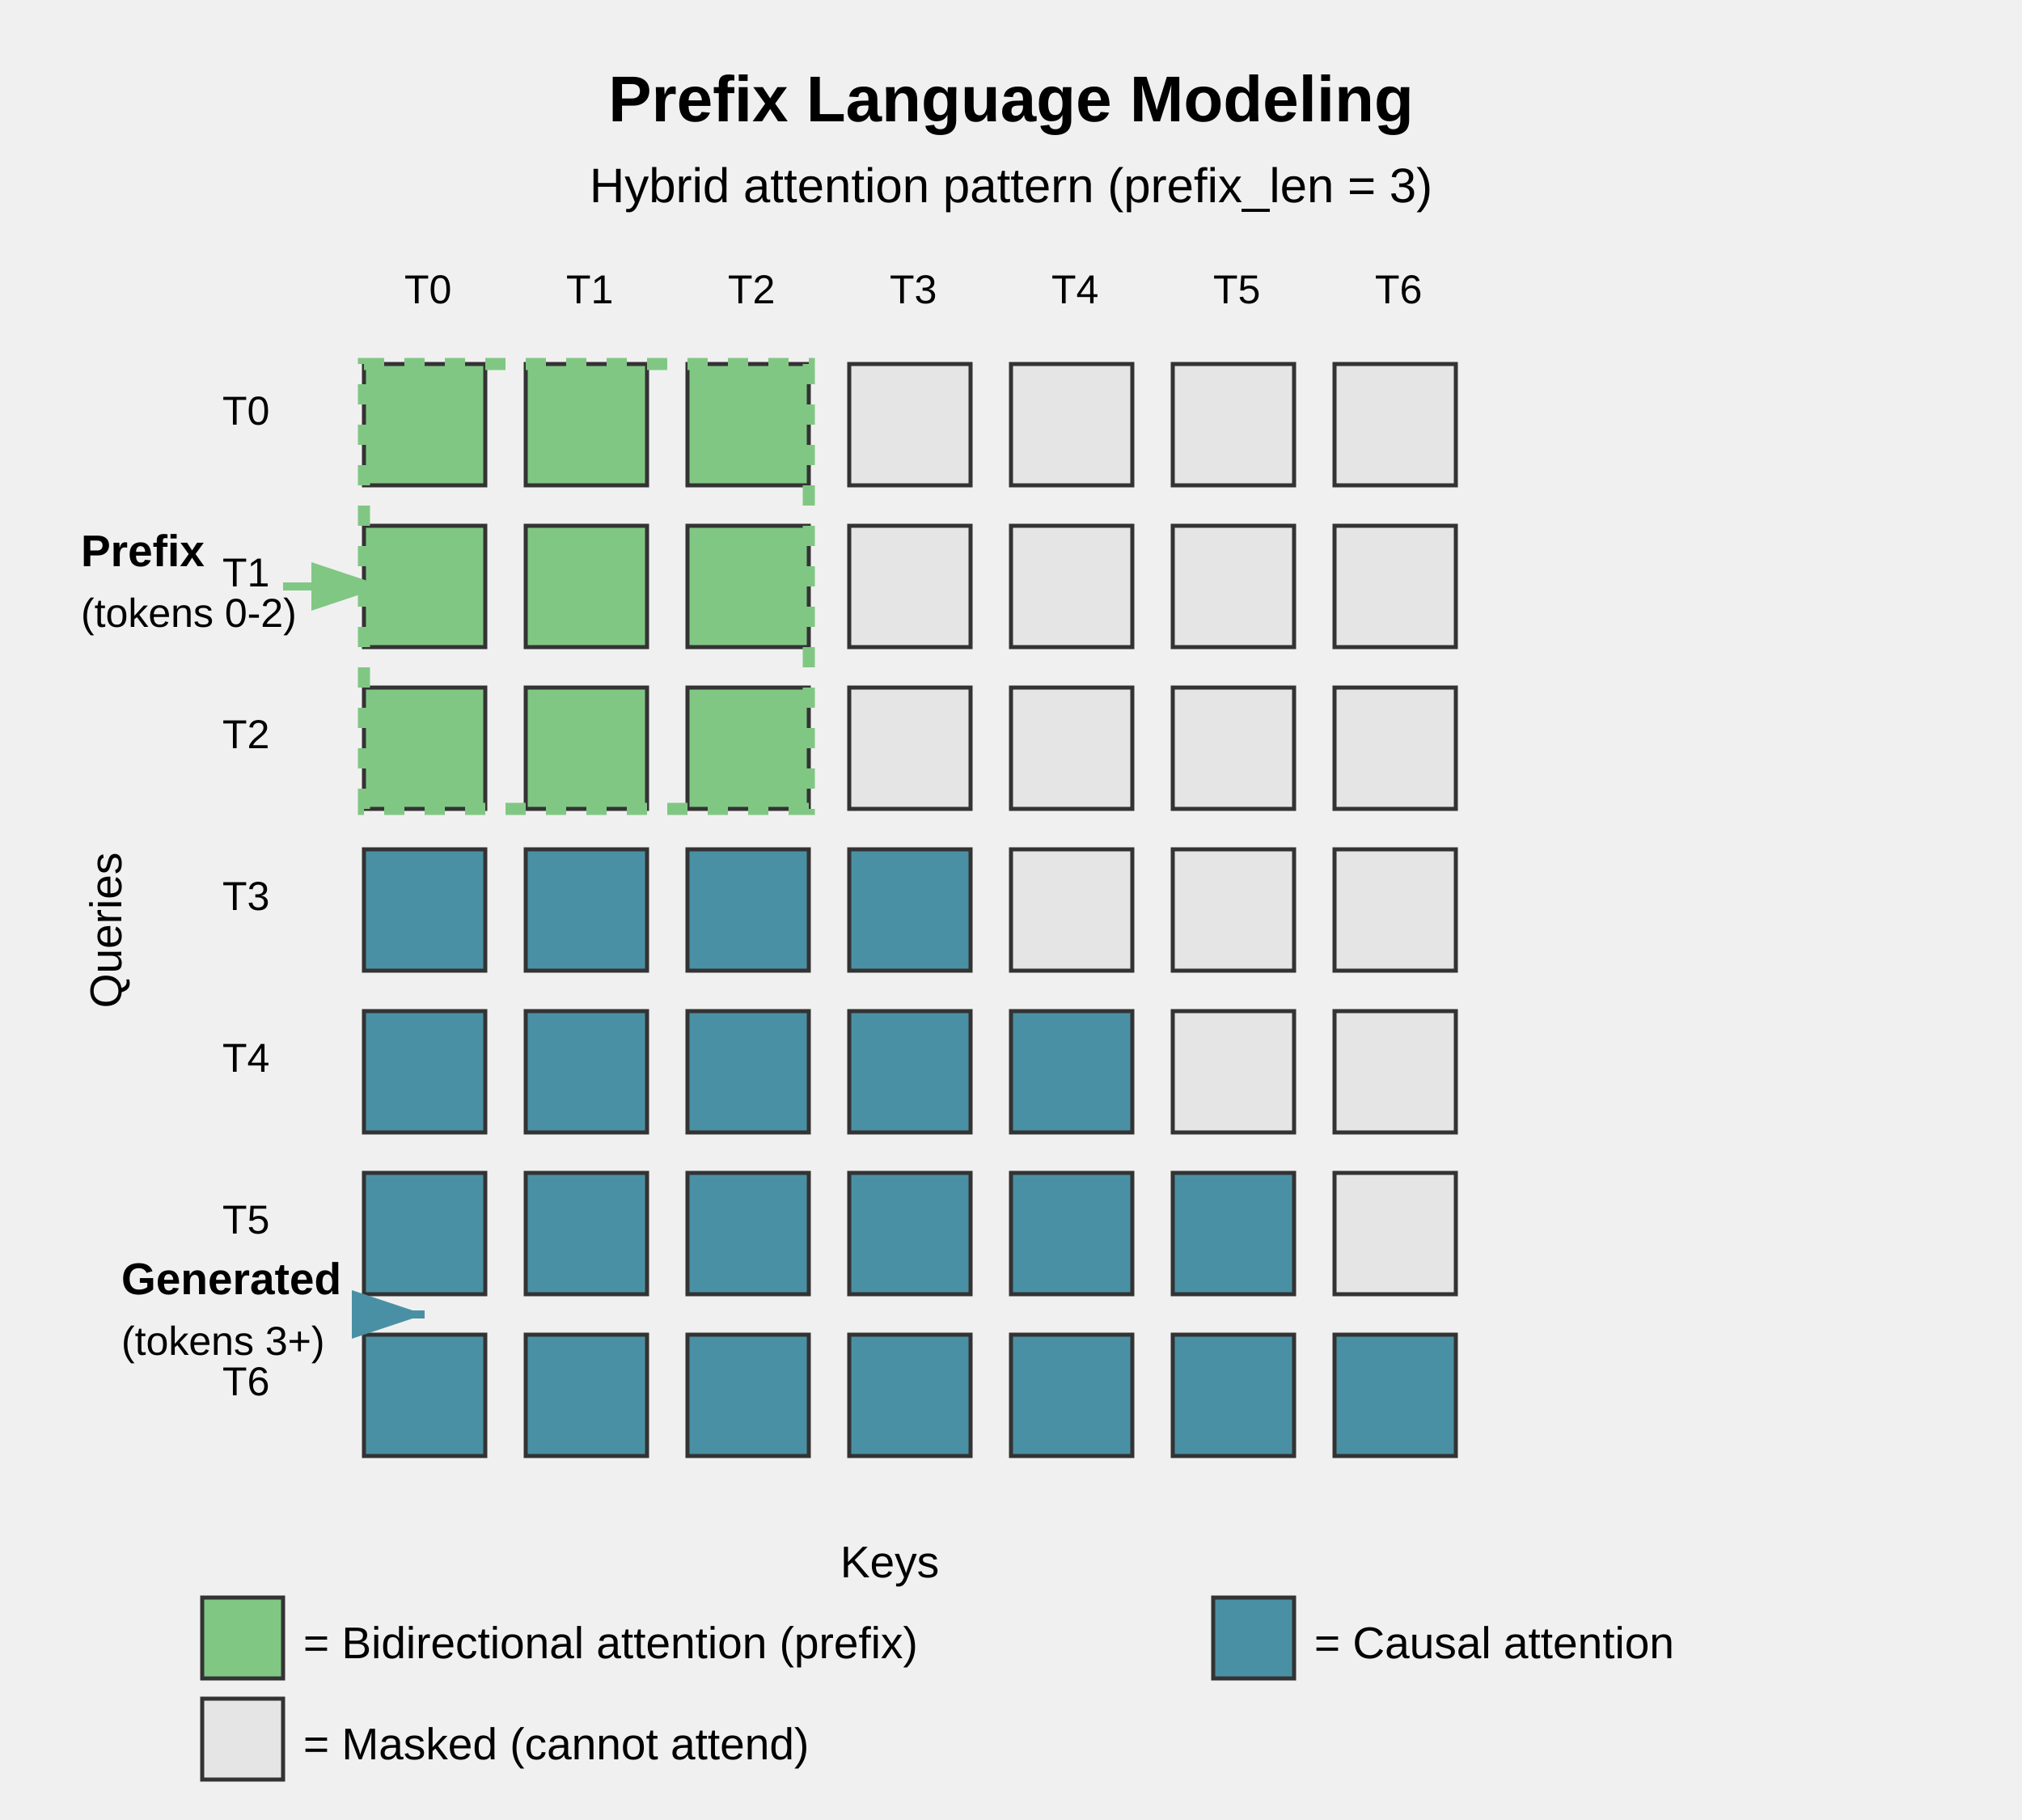
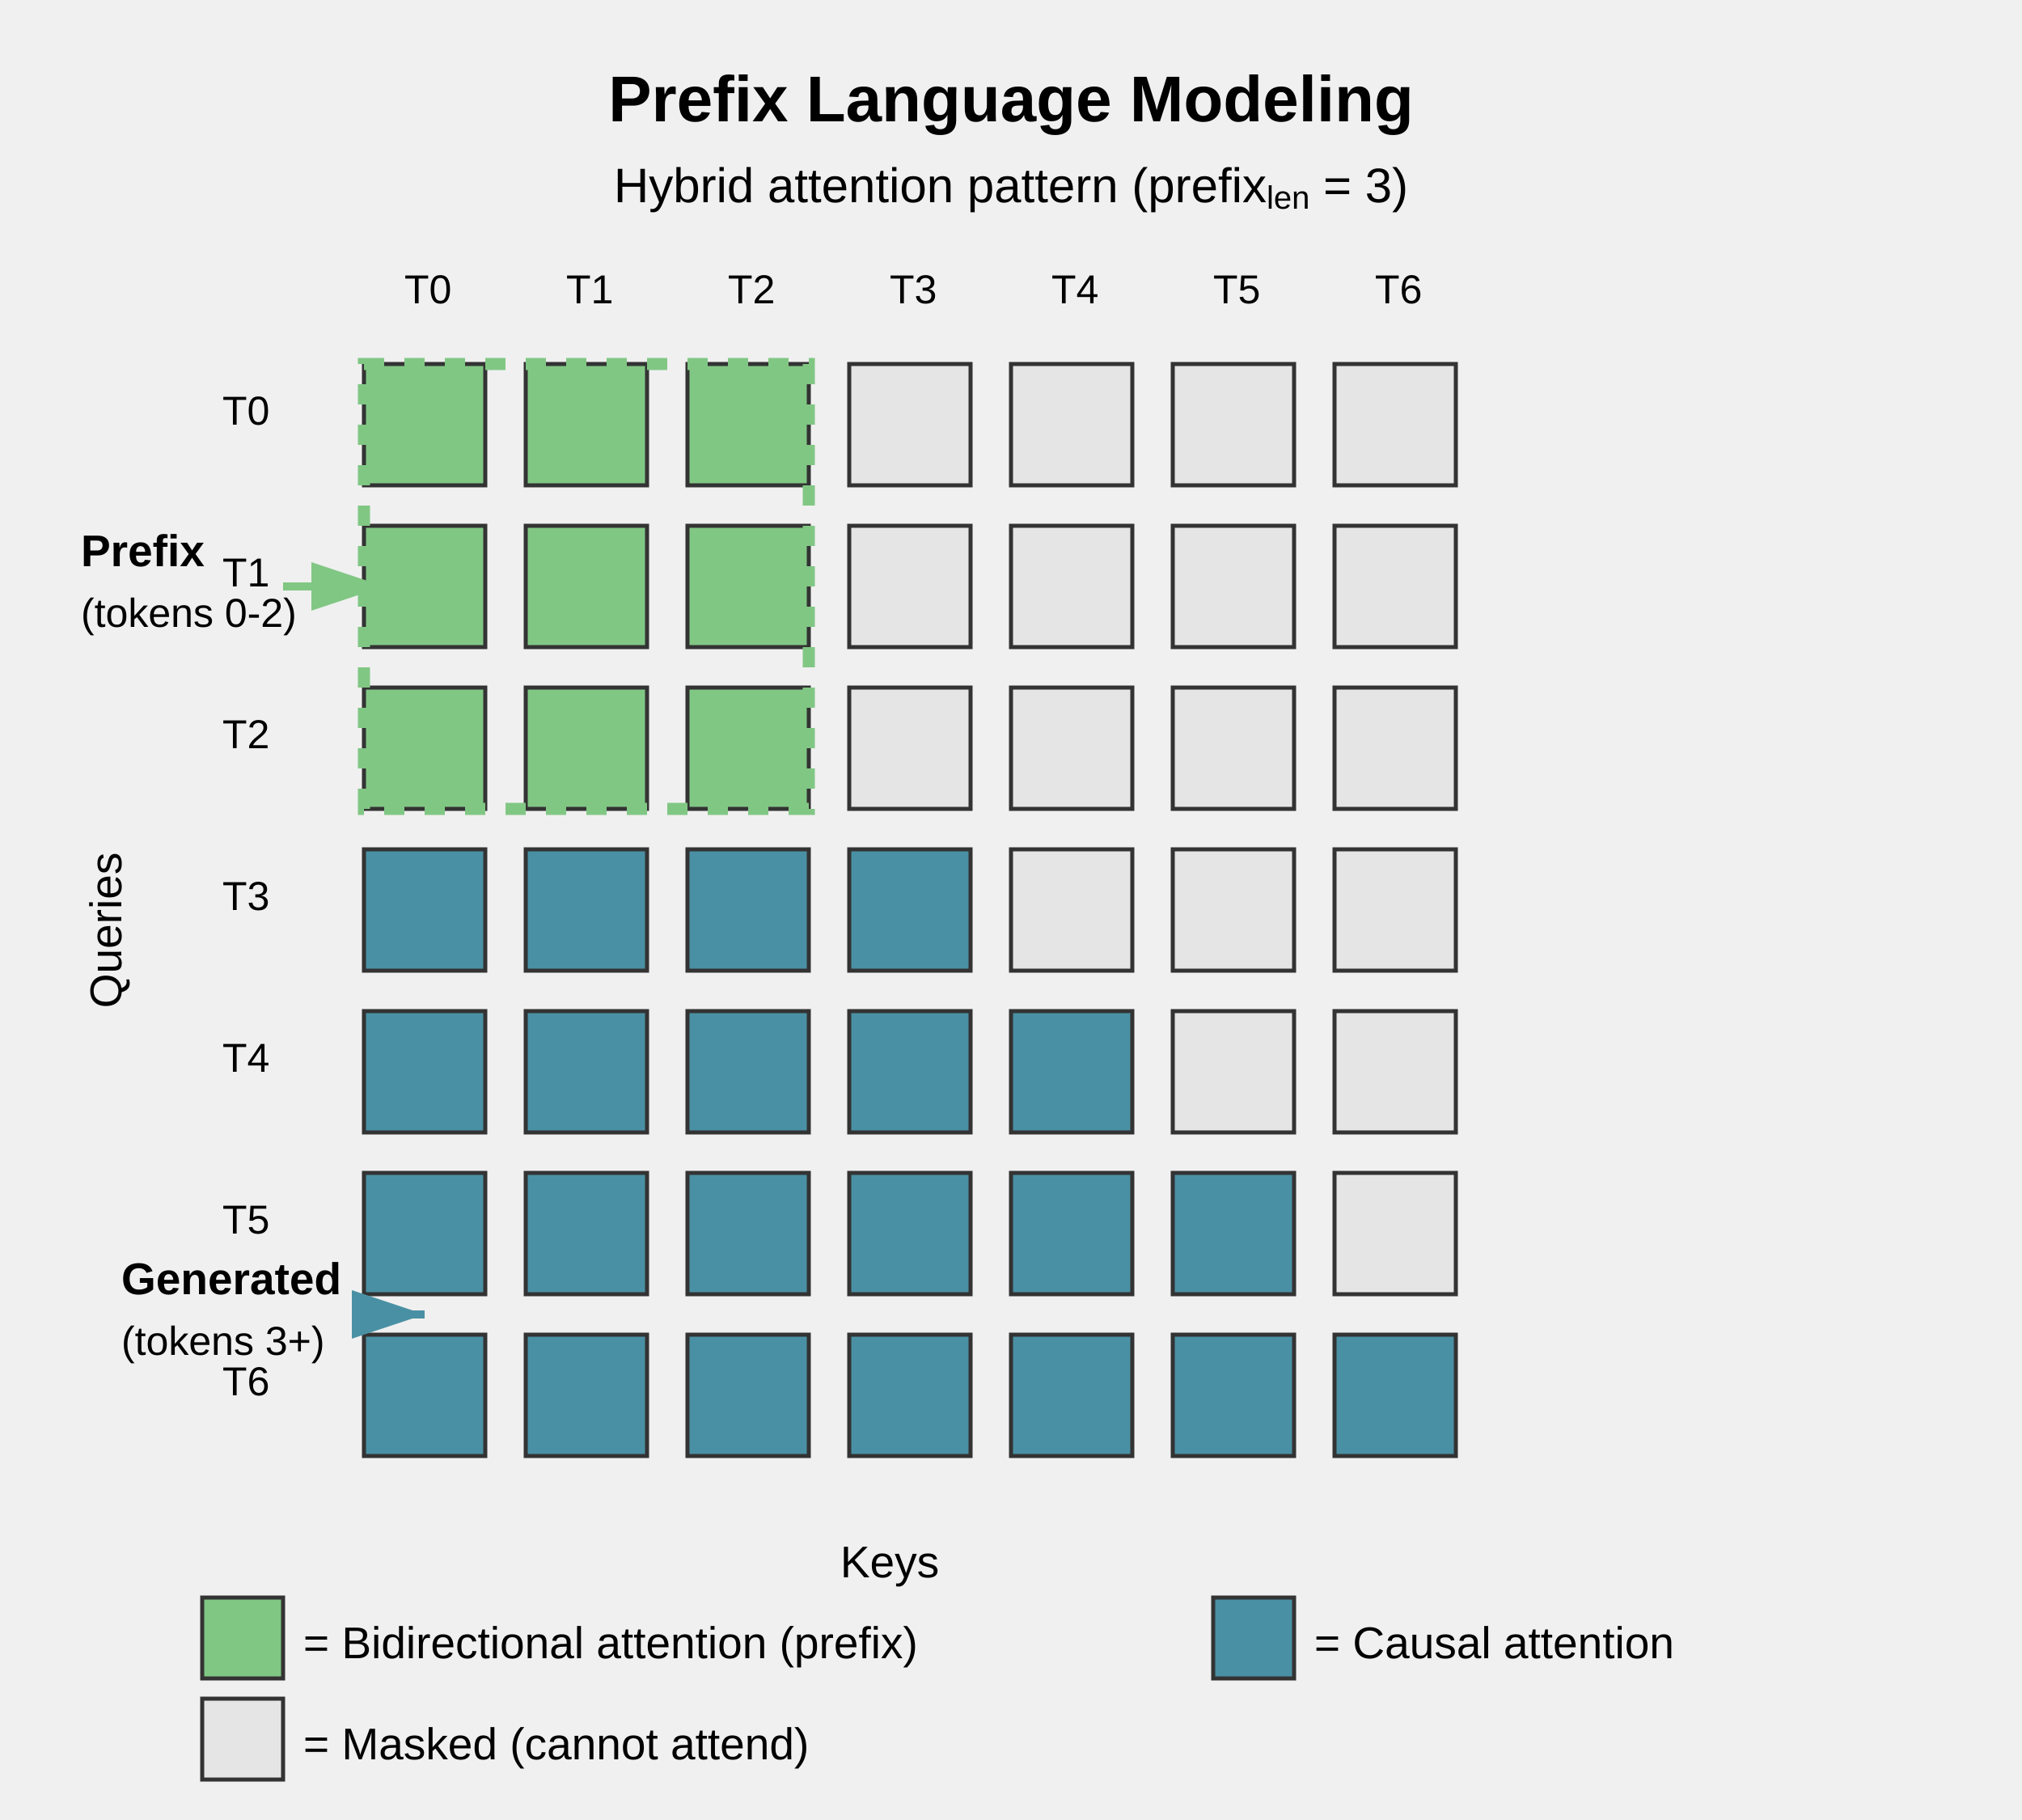
<svg xmlns="http://www.w3.org/2000/svg" viewBox="0 0 500 450">
  <style>
    /* Light mode (default) */
    text { fill: #000000; }
    .axis-text { fill: #000000; }
    .label-text { fill: #666666; }
    line[stroke="#333"] { stroke: #333333; }

    /* Dark mode */
    @media (prefers-color-scheme: dark) {
      text { fill: #ffffff; }
      .axis-text { fill: #ffffff; }
      .label-text { fill: #cccccc; }
      line[stroke="#333"] { stroke: #cccccc; }

      /* Override dark inline text colors */
      text[fill="#000"],
      text[fill="#000000"],
      text[fill="#333"],
      text[fill="#666"] {
        fill: #ffffff;
      }

      /* Keep white text white in dark mode (for colored backgrounds) */
      text[fill="#fff"],
      text[fill="#ffffff"],
      text[fill="white"] {
        fill: #ffffff;
      }

      /* Keep colored text readable in dark mode */
      text[fill="#E57373"] { fill: #ef5350; }
      text[fill="#81C784"] { fill: #66bb6a; }
      text[fill="#FFB74D"] { fill: #ffa726; }
      text[fill="#4A90A4"] { fill: #4fc3f7; }

      /* Darken colored backgrounds for white text visibility */
      rect[fill="#81C784"] { fill: #4a7c4e; }
      rect[fill="#4A90A4"] { fill: #2d5f6f; }
    }
  </style>
  <text x="250" y="30" font-family="Arial, sans-serif" font-size="16" font-weight="bold" text-anchor="middle">Prefix Language Modeling</text>
-   <text x="250" y="50" font-family="Arial, sans-serif" font-size="12" text-anchor="middle">Hybrid attention pattern (prefix_len = 3)</text>
+   <text x="250" y="50" font-family="Arial, sans-serif" font-size="12" text-anchor="middle">Hybrid attention pattern (prefix<tspan baseline-shift="sub" font-size="8">len</tspan> = 3)</text>
  <g transform="translate(80, 80)">
    <text x="20" y="-5" font-family="Arial, sans-serif" font-size="10">T0</text>
    <text x="60" y="-5" font-family="Arial, sans-serif" font-size="10" fill="#666">T1</text>
    <text x="100" y="-5" font-family="Arial, sans-serif" font-size="10" fill="#666">T2</text>
    <text x="140" y="-5" font-family="Arial, sans-serif" font-size="10">T3</text>
    <text x="180" y="-5" font-family="Arial, sans-serif" font-size="10" fill="#666">T4</text>
    <text x="220" y="-5" font-family="Arial, sans-serif" font-size="10" fill="#666">T5</text>
    <text x="260" y="-5" font-family="Arial, sans-serif" font-size="10" fill="#666">T6</text>
    <text x="-25" y="25" font-family="Arial, sans-serif" font-size="10">T0</text>
    <text x="-25" y="65" font-family="Arial, sans-serif" font-size="10" fill="#666">T1</text>
    <text x="-25" y="105" font-family="Arial, sans-serif" font-size="10" fill="#666">T2</text>
    <text x="-25" y="145" font-family="Arial, sans-serif" font-size="10" fill="#666">T3</text>
    <text x="-25" y="185" font-family="Arial, sans-serif" font-size="10" fill="#666">T4</text>
    <text x="-25" y="225" font-family="Arial, sans-serif" font-size="10" fill="#666">T5</text>
    <text x="-25" y="265" font-family="Arial, sans-serif" font-size="10" fill="#666">T6</text>
    <rect x="10" y="10" width="30" height="30" fill="#81C784" stroke="#333" stroke-width="1" />
    <rect x="50" y="10" width="30" height="30" fill="#81C784" stroke="#333" stroke-width="1" />
    <rect x="90" y="10" width="30" height="30" fill="#81C784" stroke="#333" stroke-width="1" />
    <rect x="130" y="10" width="30" height="30" fill="#E5E5E5" stroke="#333" stroke-width="1" />
    <rect x="170" y="10" width="30" height="30" fill="#E5E5E5" stroke="#333" stroke-width="1" />
    <rect x="210" y="10" width="30" height="30" fill="#E5E5E5" stroke="#333" stroke-width="1" />
    <rect x="250" y="10" width="30" height="30" fill="#E5E5E5" stroke="#333" stroke-width="1" />
    <rect x="10" y="50" width="30" height="30" fill="#81C784" stroke="#333" stroke-width="1" />
    <rect x="50" y="50" width="30" height="30" fill="#81C784" stroke="#333" stroke-width="1" />
    <rect x="90" y="50" width="30" height="30" fill="#81C784" stroke="#333" stroke-width="1" />
    <rect x="130" y="50" width="30" height="30" fill="#E5E5E5" stroke="#333" stroke-width="1" />
    <rect x="170" y="50" width="30" height="30" fill="#E5E5E5" stroke="#333" stroke-width="1" />
    <rect x="210" y="50" width="30" height="30" fill="#E5E5E5" stroke="#333" stroke-width="1" />
    <rect x="250" y="50" width="30" height="30" fill="#E5E5E5" stroke="#333" stroke-width="1" />
    <rect x="10" y="90" width="30" height="30" fill="#81C784" stroke="#333" stroke-width="1" />
    <rect x="50" y="90" width="30" height="30" fill="#81C784" stroke="#333" stroke-width="1" />
    <rect x="90" y="90" width="30" height="30" fill="#81C784" stroke="#333" stroke-width="1" />
    <rect x="130" y="90" width="30" height="30" fill="#E5E5E5" stroke="#333" stroke-width="1" />
    <rect x="170" y="90" width="30" height="30" fill="#E5E5E5" stroke="#333" stroke-width="1" />
    <rect x="210" y="90" width="30" height="30" fill="#E5E5E5" stroke="#333" stroke-width="1" />
    <rect x="250" y="90" width="30" height="30" fill="#E5E5E5" stroke="#333" stroke-width="1" />
    <rect x="10" y="130" width="30" height="30" fill="#4A90A4" stroke="#333" stroke-width="1" />
    <rect x="50" y="130" width="30" height="30" fill="#4A90A4" stroke="#333" stroke-width="1" />
    <rect x="90" y="130" width="30" height="30" fill="#4A90A4" stroke="#333" stroke-width="1" />
    <rect x="130" y="130" width="30" height="30" fill="#4A90A4" stroke="#333" stroke-width="1" />
    <rect x="170" y="130" width="30" height="30" fill="#E5E5E5" stroke="#333" stroke-width="1" />
    <rect x="210" y="130" width="30" height="30" fill="#E5E5E5" stroke="#333" stroke-width="1" />
    <rect x="250" y="130" width="30" height="30" fill="#E5E5E5" stroke="#333" stroke-width="1" />
    <rect x="10" y="170" width="30" height="30" fill="#4A90A4" stroke="#333" stroke-width="1" />
    <rect x="50" y="170" width="30" height="30" fill="#4A90A4" stroke="#333" stroke-width="1" />
    <rect x="90" y="170" width="30" height="30" fill="#4A90A4" stroke="#333" stroke-width="1" />
    <rect x="130" y="170" width="30" height="30" fill="#4A90A4" stroke="#333" stroke-width="1" />
    <rect x="170" y="170" width="30" height="30" fill="#4A90A4" stroke="#333" stroke-width="1" />
    <rect x="210" y="170" width="30" height="30" fill="#E5E5E5" stroke="#333" stroke-width="1" />
    <rect x="250" y="170" width="30" height="30" fill="#E5E5E5" stroke="#333" stroke-width="1" />
    <rect x="10" y="210" width="30" height="30" fill="#4A90A4" stroke="#333" stroke-width="1" />
    <rect x="50" y="210" width="30" height="30" fill="#4A90A4" stroke="#333" stroke-width="1" />
    <rect x="90" y="210" width="30" height="30" fill="#4A90A4" stroke="#333" stroke-width="1" />
    <rect x="130" y="210" width="30" height="30" fill="#4A90A4" stroke="#333" stroke-width="1" />
    <rect x="170" y="210" width="30" height="30" fill="#4A90A4" stroke="#333" stroke-width="1" />
    <rect x="210" y="210" width="30" height="30" fill="#4A90A4" stroke="#333" stroke-width="1" />
    <rect x="250" y="210" width="30" height="30" fill="#E5E5E5" stroke="#333" stroke-width="1" />
    <rect x="10" y="250" width="30" height="30" fill="#4A90A4" stroke="#333" stroke-width="1" />
    <rect x="50" y="250" width="30" height="30" fill="#4A90A4" stroke="#333" stroke-width="1" />
    <rect x="90" y="250" width="30" height="30" fill="#4A90A4" stroke="#333" stroke-width="1" />
    <rect x="130" y="250" width="30" height="30" fill="#4A90A4" stroke="#333" stroke-width="1" />
    <rect x="170" y="250" width="30" height="30" fill="#4A90A4" stroke="#333" stroke-width="1" />
    <rect x="210" y="250" width="30" height="30" fill="#4A90A4" stroke="#333" stroke-width="1" />
    <rect x="250" y="250" width="30" height="30" fill="#4A90A4" stroke="#333" stroke-width="1" />
    <rect x="10" y="10" width="110" height="110" fill="none" stroke="#81C784" stroke-width="3" stroke-dasharray="5,5" />
    <text x="140" y="310" font-family="Arial, sans-serif" font-size="11" text-anchor="middle" fill="#666">Keys</text>
    <text x="-50" y="150" font-family="Arial, sans-serif" font-size="11" text-anchor="middle" fill="#666" transform="rotate(-90, -50, 150)">Queries</text>
  </g>
  <g transform="translate(20, 80)">
    <text x="0" y="60" font-family="Arial, sans-serif" font-size="11" fill="#81C784" font-weight="bold">Prefix</text>
    <text x="0" y="75" font-family="Arial, sans-serif" font-size="10" fill="#666">(tokens 0-2)</text>
    <line x1="50" y1="65" x2="75" y2="65" stroke="#81C784" stroke-width="2" marker-end="url(#arrowprefixlabel)" />
  </g>
  <g transform="translate(30, 260)">
    <text x="0" y="60" font-family="Arial, sans-serif" font-size="11" fill="#4A90A4" font-weight="bold">Generated</text>
    <text x="0" y="75" font-family="Arial, sans-serif" font-size="10" fill="#666">(tokens 3+)</text>
    <line x1="65" y1="65" x2="75" y2="65" stroke="#4A90A4" stroke-width="2" marker-end="url(#arrowgenlabel)" />
  </g>
  <g transform="translate(50, 395)">
    <rect x="0" y="0" width="20" height="20" fill="#81C784" stroke="#333" stroke-width="1" />
    <text x="25" y="15" font-family="Arial, sans-serif" font-size="11">= Bidirectional attention (prefix)</text>
    <rect x="250" y="0" width="20" height="20" fill="#4A90A4" stroke="#333" stroke-width="1" />
    <text x="275" y="15" font-family="Arial, sans-serif" font-size="11">= Causal attention</text>
    <rect x="0" y="25" width="20" height="20" fill="#E5E5E5" stroke="#333" stroke-width="1" />
    <text x="25" y="40" font-family="Arial, sans-serif" font-size="11">= Masked (cannot attend)</text>
  </g>
  <defs>
    <marker id="arrowprefixlabel" markerWidth="10" markerHeight="10" refX="9" refY="3" orient="auto" markerUnits="strokeWidth">
      <path d="M0,0 L0,6 L9,3 z" fill="#81C784" />
    </marker>
    <marker id="arrowgenlabel" markerWidth="10" markerHeight="10" refX="9" refY="3" orient="auto" markerUnits="strokeWidth">
      <path d="M0,0 L0,6 L9,3 z" fill="#4A90A4" />
    </marker>
  </defs>
</svg>
